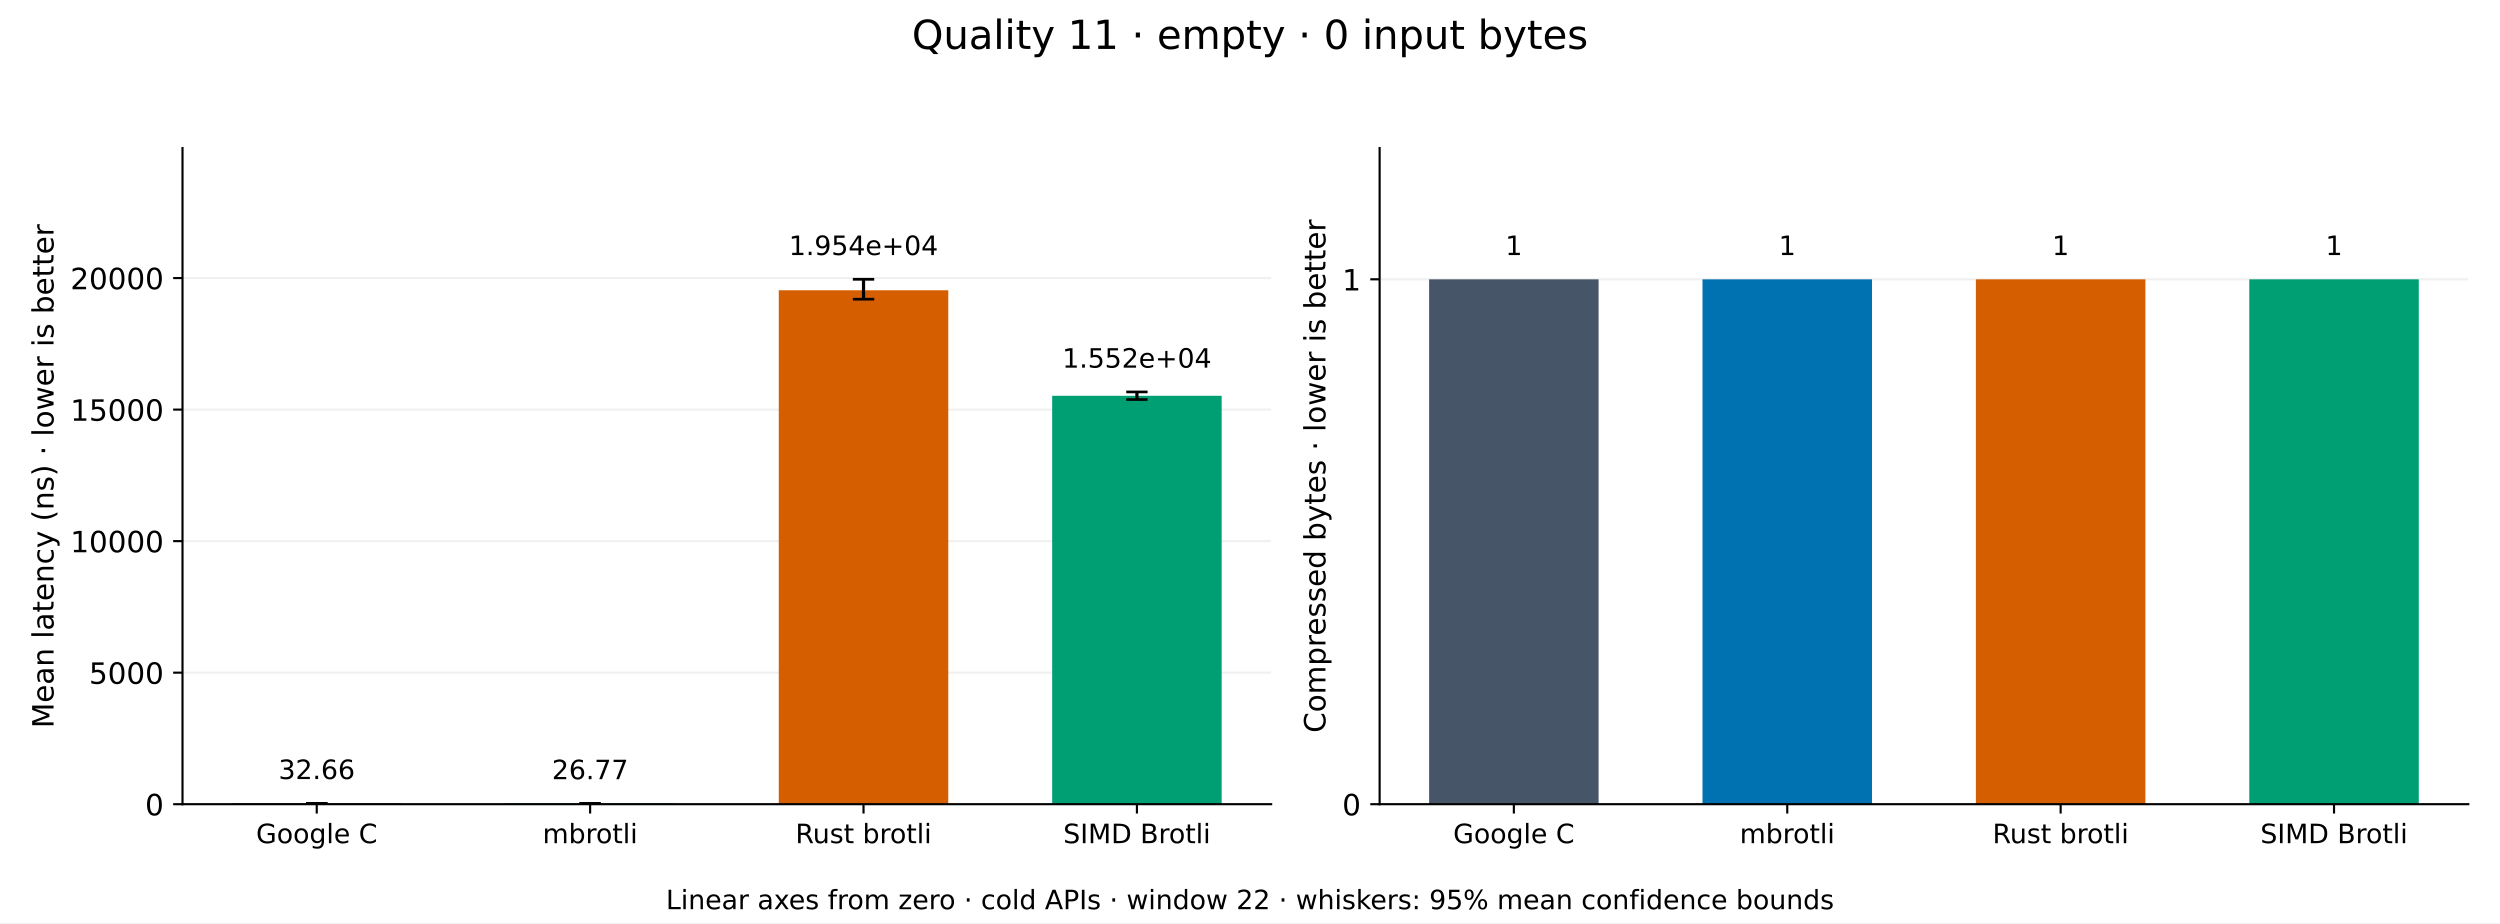
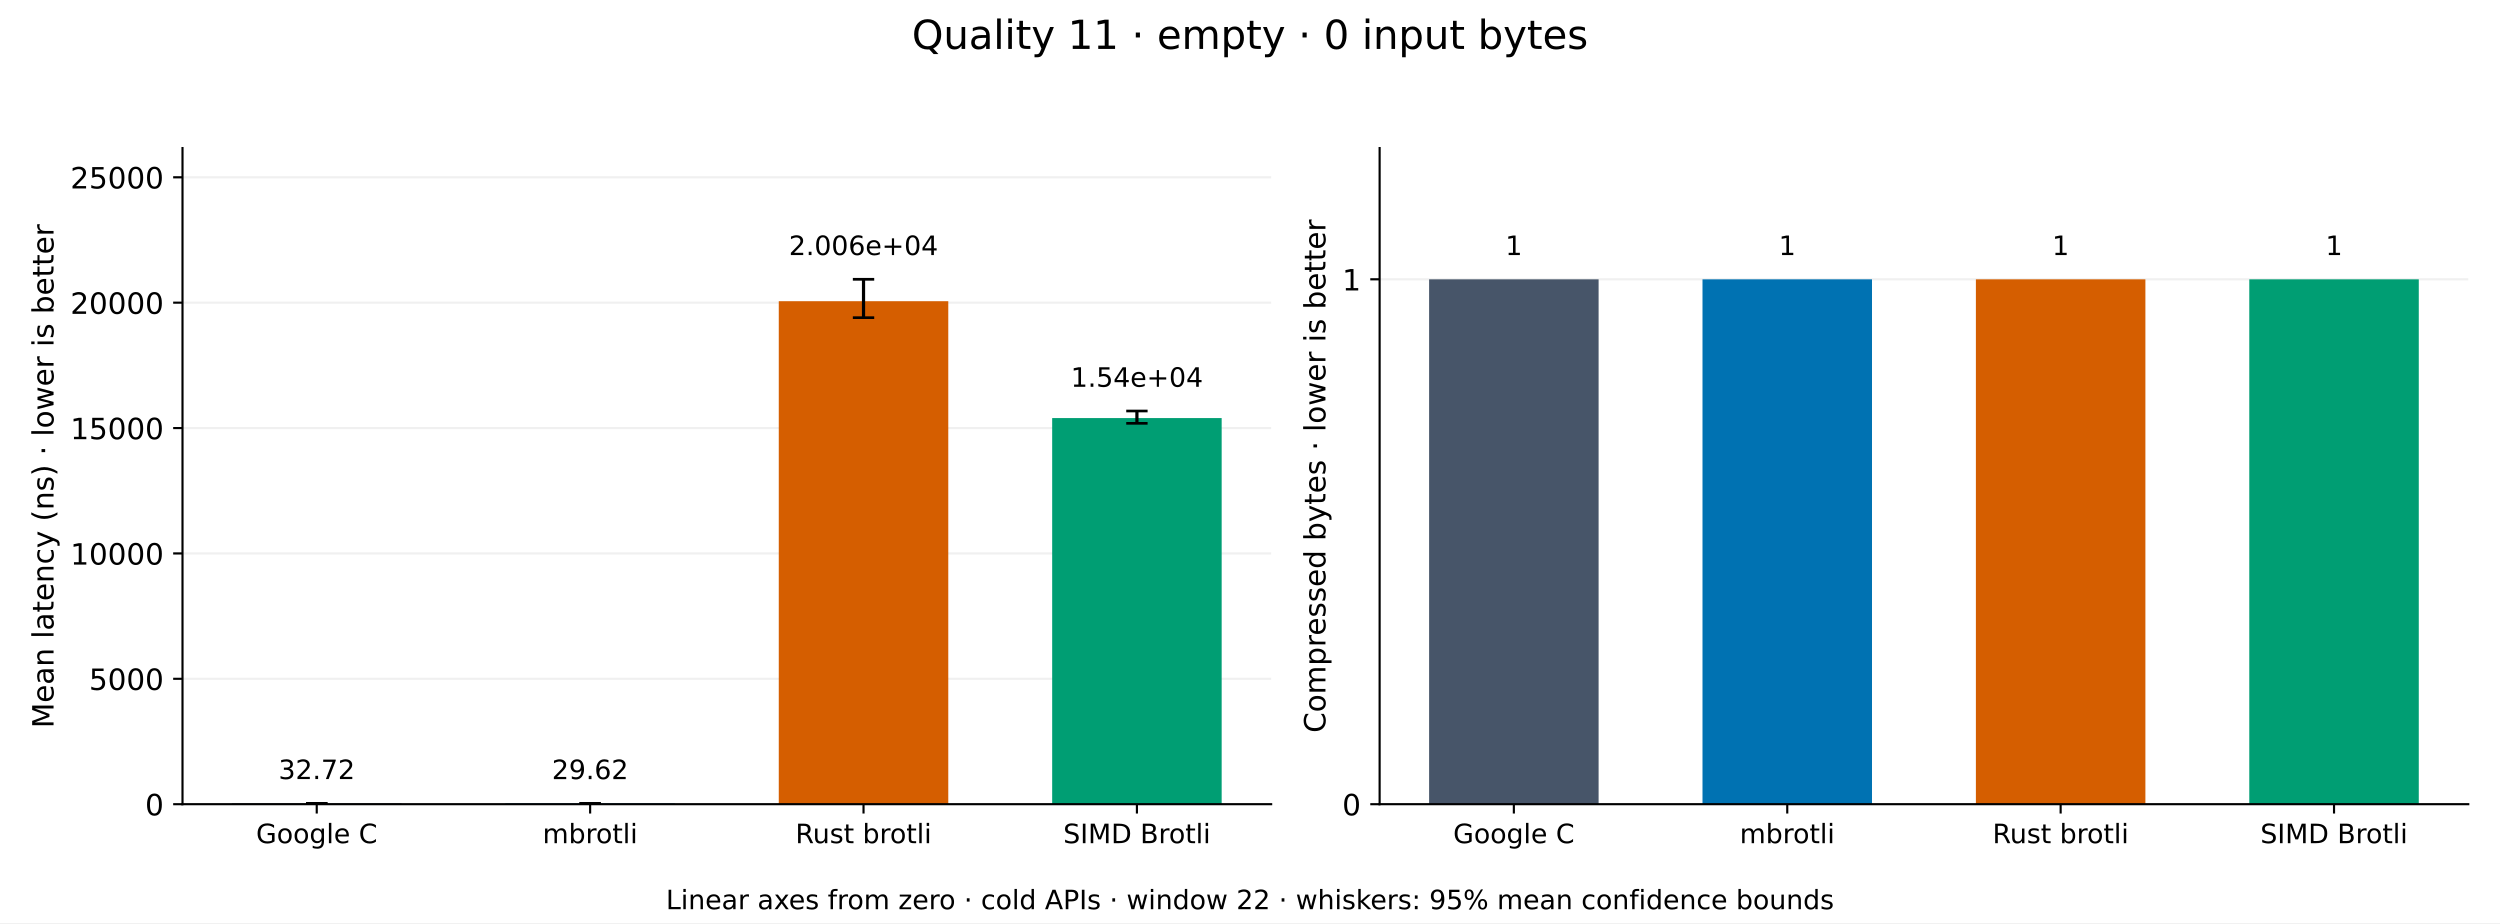
<svg xmlns="http://www.w3.org/2000/svg" xmlns:xlink="http://www.w3.org/1999/xlink" width="936pt" height="345.6pt" viewBox="0 0 936 345.6" version="1.1">
  <defs>
    <style type="text/css">*{stroke-linejoin: round; stroke-linecap: butt}</style>
  </defs>
  <g id="figure_1">
    <g id="patch_1">
      <path d="M 0 345.6 L 936 345.6 L 936 0 L 0 0 z " style="fill: #ffffff" />
    </g>
    <g id="axes_1">
      <g id="patch_2">
        <path d="M 68.33 301.088 L 475.92 301.088 L 475.92 55.44 L 68.33 55.44 z " style="fill: #ffffff" />
      </g>
      <g id="matplotlib.axis_1">
        <g id="xtick_1">
          <g id="line2d_1">
            <defs>
              <path id="m3d63aaa0ea" d="M 0 0 L 0 3.5 " style="stroke: #000000; stroke-width: 0.8" />
            </defs>
            <g>
              <use xlink:href="#m3d63aaa0ea" x="118.588" y="301.088" style="stroke: #000000; stroke-width: 0.8" />
            </g>
          </g>
          <g id="text_1">
            <text style="font-size: 10px; font-family: 'DejaVu Sans', 'Bitstream Vera Sans', 'Computer Modern Sans Serif', 'Lucida Grande', 'Verdana', 'Geneva', 'Lucid', 'Arial', 'Helvetica', 'Avant Garde', sans-serif; text-anchor: middle" x="118.588" y="315.686" transform="rotate(-0 118.5878 315.6864)">Google C</text>
          </g>
        </g>
        <g id="xtick_2">
          <g id="line2d_2">
            <g>
              <use xlink:href="#m3d63aaa0ea" x="220.946" y="301.088" style="stroke: #000000; stroke-width: 0.8" />
            </g>
          </g>
          <g id="text_2">
            <text style="font-size: 10px; font-family: 'DejaVu Sans', 'Bitstream Vera Sans', 'Computer Modern Sans Serif', 'Lucida Grande', 'Verdana', 'Geneva', 'Lucid', 'Arial', 'Helvetica', 'Avant Garde', sans-serif; text-anchor: middle" x="220.946" y="315.686" transform="rotate(-0 220.9459 315.6864)">mbrotli</text>
          </g>
        </g>
        <g id="xtick_3">
          <g id="line2d_3">
            <g>
              <use xlink:href="#m3d63aaa0ea" x="323.304" y="301.088" style="stroke: #000000; stroke-width: 0.8" />
            </g>
          </g>
          <g id="text_3">
            <text style="font-size: 10px; font-family: 'DejaVu Sans', 'Bitstream Vera Sans', 'Computer Modern Sans Serif', 'Lucida Grande', 'Verdana', 'Geneva', 'Lucid', 'Arial', 'Helvetica', 'Avant Garde', sans-serif; text-anchor: middle" x="323.304" y="315.686" transform="rotate(-0 323.3041 315.6864)">Rust brotli</text>
          </g>
        </g>
        <g id="xtick_4">
          <g id="line2d_4">
            <g>
              <use xlink:href="#m3d63aaa0ea" x="425.662" y="301.088" style="stroke: #000000; stroke-width: 0.8" />
            </g>
          </g>
          <g id="text_4">
            <text style="font-size: 10px; font-family: 'DejaVu Sans', 'Bitstream Vera Sans', 'Computer Modern Sans Serif', 'Lucida Grande', 'Verdana', 'Geneva', 'Lucid', 'Arial', 'Helvetica', 'Avant Garde', sans-serif; text-anchor: middle" x="425.662" y="315.686" transform="rotate(-0 425.6622 315.6864)">SIMD Brotli</text>
          </g>
        </g>
      </g>
      <g id="matplotlib.axis_2">
        <g id="ytick_1">
          <g id="line2d_5">
            <path d="M 68.33 301.088 L 475.92 301.088 " clip-path="url(#pfb11f768bd)" style="fill: none; stroke: #b0b0b0; stroke-opacity: 0.18; stroke-width: 0.8; stroke-linecap: square" />
          </g>
          <g id="line2d_6">
            <defs>
              <path id="mb6c034703b" d="M 0 0 L -3.5 0 " style="stroke: #000000; stroke-width: 0.8" />
            </defs>
            <g>
              <use xlink:href="#mb6c034703b" x="68.33" y="301.088" style="stroke: #000000; stroke-width: 0.8" />
            </g>
          </g>
          <g id="text_5">
            <text style="font-size: 11px; font-family: 'DejaVu Sans', 'Bitstream Vera Sans', 'Computer Modern Sans Serif', 'Lucida Grande', 'Verdana', 'Geneva', 'Lucid', 'Arial', 'Helvetica', 'Avant Garde', sans-serif; text-anchor: end" x="61.33" y="305.267" transform="rotate(-0 61.33 305.2671)">0</text>
          </g>
        </g>
        <g id="ytick_2">
          <g id="line2d_7">
-             <path d="M 68.33 251.843 L 475.92 251.843 " clip-path="url(#pfb11f768bd)" style="fill: none; stroke: #b0b0b0; stroke-opacity: 0.18; stroke-width: 0.8; stroke-linecap: square" />
+             <path d="M 68.33 254.147 L 475.92 254.147 " clip-path="url(#pfb11f768bd)" style="fill: none; stroke: #b0b0b0; stroke-opacity: 0.18; stroke-width: 0.8; stroke-linecap: square" />
          </g>
          <g id="line2d_8">
            <g>
-               <use xlink:href="#mb6c034703b" x="68.33" y="251.843" style="stroke: #000000; stroke-width: 0.8" />
+               <use xlink:href="#mb6c034703b" x="68.33" y="254.147" style="stroke: #000000; stroke-width: 0.8" />
            </g>
          </g>
          <g id="text_6">
-             <text style="font-size: 11px; font-family: 'DejaVu Sans', 'Bitstream Vera Sans', 'Computer Modern Sans Serif', 'Lucida Grande', 'Verdana', 'Geneva', 'Lucid', 'Arial', 'Helvetica', 'Avant Garde', sans-serif; text-anchor: end" x="61.33" y="256.022" transform="rotate(-0 61.33 256.0223)">5000</text>
+             <text style="font-size: 11px; font-family: 'DejaVu Sans', 'Bitstream Vera Sans', 'Computer Modern Sans Serif', 'Lucida Grande', 'Verdana', 'Geneva', 'Lucid', 'Arial', 'Helvetica', 'Avant Garde', sans-serif; text-anchor: end" x="61.33" y="258.326" transform="rotate(-0 61.33 258.326)">5000</text>
          </g>
        </g>
        <g id="ytick_3">
          <g id="line2d_9">
-             <path d="M 68.33 202.598 L 475.92 202.598 " clip-path="url(#pfb11f768bd)" style="fill: none; stroke: #b0b0b0; stroke-opacity: 0.18; stroke-width: 0.8; stroke-linecap: square" />
+             <path d="M 68.33 207.206 L 475.92 207.206 " clip-path="url(#pfb11f768bd)" style="fill: none; stroke: #b0b0b0; stroke-opacity: 0.18; stroke-width: 0.8; stroke-linecap: square" />
          </g>
          <g id="line2d_10">
            <g>
-               <use xlink:href="#mb6c034703b" x="68.33" y="202.598" style="stroke: #000000; stroke-width: 0.8" />
+               <use xlink:href="#mb6c034703b" x="68.33" y="207.206" style="stroke: #000000; stroke-width: 0.8" />
            </g>
          </g>
          <g id="text_7">
-             <text style="font-size: 11px; font-family: 'DejaVu Sans', 'Bitstream Vera Sans', 'Computer Modern Sans Serif', 'Lucida Grande', 'Verdana', 'Geneva', 'Lucid', 'Arial', 'Helvetica', 'Avant Garde', sans-serif; text-anchor: end" x="61.33" y="206.777" transform="rotate(-0 61.33 206.7774)">10000</text>
+             <text style="font-size: 11px; font-family: 'DejaVu Sans', 'Bitstream Vera Sans', 'Computer Modern Sans Serif', 'Lucida Grande', 'Verdana', 'Geneva', 'Lucid', 'Arial', 'Helvetica', 'Avant Garde', sans-serif; text-anchor: end" x="61.33" y="211.385" transform="rotate(-0 61.33 211.3848)">10000</text>
          </g>
        </g>
        <g id="ytick_4">
          <g id="line2d_11">
-             <path d="M 68.33 153.353 L 475.92 153.353 " clip-path="url(#pfb11f768bd)" style="fill: none; stroke: #b0b0b0; stroke-opacity: 0.18; stroke-width: 0.8; stroke-linecap: square" />
+             <path d="M 68.33 160.264 L 475.92 160.264 " clip-path="url(#pfb11f768bd)" style="fill: none; stroke: #b0b0b0; stroke-opacity: 0.18; stroke-width: 0.8; stroke-linecap: square" />
          </g>
          <g id="line2d_12">
            <g>
-               <use xlink:href="#mb6c034703b" x="68.33" y="153.353" style="stroke: #000000; stroke-width: 0.8" />
+               <use xlink:href="#mb6c034703b" x="68.33" y="160.264" style="stroke: #000000; stroke-width: 0.8" />
            </g>
          </g>
          <g id="text_8">
-             <text style="font-size: 11px; font-family: 'DejaVu Sans', 'Bitstream Vera Sans', 'Computer Modern Sans Serif', 'Lucida Grande', 'Verdana', 'Geneva', 'Lucid', 'Arial', 'Helvetica', 'Avant Garde', sans-serif; text-anchor: end" x="61.33" y="157.533" transform="rotate(-0 61.33 157.5326)">15000</text>
+             <text style="font-size: 11px; font-family: 'DejaVu Sans', 'Bitstream Vera Sans', 'Computer Modern Sans Serif', 'Lucida Grande', 'Verdana', 'Geneva', 'Lucid', 'Arial', 'Helvetica', 'Avant Garde', sans-serif; text-anchor: end" x="61.33" y="164.444" transform="rotate(-0 61.33 164.4436)">15000</text>
          </g>
        </g>
        <g id="ytick_5">
          <g id="line2d_13">
-             <path d="M 68.33 104.109 L 475.92 104.109 " clip-path="url(#pfb11f768bd)" style="fill: none; stroke: #b0b0b0; stroke-opacity: 0.18; stroke-width: 0.8; stroke-linecap: square" />
+             <path d="M 68.33 113.323 L 475.92 113.323 " clip-path="url(#pfb11f768bd)" style="fill: none; stroke: #b0b0b0; stroke-opacity: 0.18; stroke-width: 0.8; stroke-linecap: square" />
          </g>
          <g id="line2d_14">
            <g>
-               <use xlink:href="#mb6c034703b" x="68.33" y="104.109" style="stroke: #000000; stroke-width: 0.8" />
+               <use xlink:href="#mb6c034703b" x="68.33" y="113.323" style="stroke: #000000; stroke-width: 0.8" />
            </g>
          </g>
          <g id="text_9">
-             <text style="font-size: 11px; font-family: 'DejaVu Sans', 'Bitstream Vera Sans', 'Computer Modern Sans Serif', 'Lucida Grande', 'Verdana', 'Geneva', 'Lucid', 'Arial', 'Helvetica', 'Avant Garde', sans-serif; text-anchor: end" x="61.33" y="108.288" transform="rotate(-0 61.33 108.2877)">20000</text>
-           </g>
-         </g>
-         <g id="text_10">
+             <text style="font-size: 11px; font-family: 'DejaVu Sans', 'Bitstream Vera Sans', 'Computer Modern Sans Serif', 'Lucida Grande', 'Verdana', 'Geneva', 'Lucid', 'Arial', 'Helvetica', 'Avant Garde', sans-serif; text-anchor: end" x="61.33" y="117.502" transform="rotate(-0 61.33 117.5025)">20000</text>
+           </g>
+         </g>
+         <g id="ytick_6">
+           <g id="line2d_15">
+             <path d="M 68.33 66.382 L 475.92 66.382 " clip-path="url(#pfb11f768bd)" style="fill: none; stroke: #b0b0b0; stroke-opacity: 0.18; stroke-width: 0.8; stroke-linecap: square" />
+           </g>
+           <g id="line2d_16">
+             <g>
+               <use xlink:href="#mb6c034703b" x="68.33" y="66.382" style="stroke: #000000; stroke-width: 0.8" />
+             </g>
+           </g>
+           <g id="text_10">
+             <text style="font-size: 11px; font-family: 'DejaVu Sans', 'Bitstream Vera Sans', 'Computer Modern Sans Serif', 'Lucida Grande', 'Verdana', 'Geneva', 'Lucid', 'Arial', 'Helvetica', 'Avant Garde', sans-serif; text-anchor: end" x="61.33" y="70.561" transform="rotate(-0 61.33 70.56129)">25000</text>
+           </g>
+         </g>
+         <g id="text_11">
          <text style="font-size: 11px; font-family: 'DejaVu Sans', 'Bitstream Vera Sans', 'Computer Modern Sans Serif', 'Lucida Grande', 'Verdana', 'Geneva', 'Lucid', 'Arial', 'Helvetica', 'Avant Garde', sans-serif; text-anchor: middle" x="20.049" y="178.264" transform="rotate(-90 20.04859 178.264)">Mean latency (ns) · lower is better</text>
        </g>
      </g>
      <g id="patch_3">
-         <path d="M 86.857 301.088 L 150.319 301.088 L 150.319 300.766 L 86.857 300.766 z " clip-path="url(#pfb11f768bd)" style="fill: #475569" />
+         <path d="M 86.857 301.088 L 150.319 301.088 L 150.319 300.781 L 86.857 300.781 z " clip-path="url(#pfb11f768bd)" style="fill: #475569" />
      </g>
      <g id="patch_4">
-         <path d="M 189.215 301.088 L 252.677 301.088 L 252.677 300.824 L 189.215 300.824 z " clip-path="url(#pfb11f768bd)" style="fill: #0072b2" />
+         <path d="M 189.215 301.088 L 252.677 301.088 L 252.677 300.81 L 189.215 300.81 z " clip-path="url(#pfb11f768bd)" style="fill: #0072b2" />
      </g>
      <g id="patch_5">
-         <path d="M 291.573 301.088 L 355.035 301.088 L 355.035 108.665 L 291.573 108.665 z " clip-path="url(#pfb11f768bd)" style="fill: #d55e00" />
+         <path d="M 291.573 301.088 L 355.035 301.088 L 355.035 112.78 L 291.573 112.78 z " clip-path="url(#pfb11f768bd)" style="fill: #d55e00" />
      </g>
      <g id="patch_6">
-         <path d="M 393.931 301.088 L 457.393 301.088 L 457.393 148.191 L 393.931 148.191 z " clip-path="url(#pfb11f768bd)" style="fill: #009e73" />
+         <path d="M 393.931 301.088 L 457.393 301.088 L 457.393 156.533 L 393.931 156.533 z " clip-path="url(#pfb11f768bd)" style="fill: #009e73" />
      </g>
      <g id="LineCollection_1">
-         <path d="M 118.588 300.774 L 118.588 300.758 " clip-path="url(#pfb11f768bd)" style="fill: none; stroke: #000000; stroke-width: 1.2" />
-         <path d="M 220.946 300.828 L 220.946 300.82 " clip-path="url(#pfb11f768bd)" style="fill: none; stroke: #000000; stroke-width: 1.2" />
-         <path d="M 323.304 112.032 L 323.304 104.57 " clip-path="url(#pfb11f768bd)" style="fill: none; stroke: #000000; stroke-width: 1.2" />
-         <path d="M 425.662 149.574 L 425.662 146.733 " clip-path="url(#pfb11f768bd)" style="fill: none; stroke: #000000; stroke-width: 1.2" />
-       </g>
-       <g id="line2d_15">
+         <path d="M 118.588 300.788 L 118.588 300.773 " clip-path="url(#pfb11f768bd)" style="fill: none; stroke: #000000; stroke-width: 1.2" />
+         <path d="M 220.946 300.831 L 220.946 300.784 " clip-path="url(#pfb11f768bd)" style="fill: none; stroke: #000000; stroke-width: 1.2" />
+         <path d="M 323.304 118.943 L 323.304 104.57 " clip-path="url(#pfb11f768bd)" style="fill: none; stroke: #000000; stroke-width: 1.2" />
+         <path d="M 425.662 158.495 L 425.662 153.888 " clip-path="url(#pfb11f768bd)" style="fill: none; stroke: #000000; stroke-width: 1.2" />
+       </g>
+       <g id="line2d_17">
        <defs>
          <path id="ma4d3aa00d3" d="M 4 0 L -4 -0 " style="stroke: #000000" />
        </defs>
        <g clip-path="url(#pfb11f768bd)">
-           <use xlink:href="#ma4d3aa00d3" x="118.588" y="300.774" style="fill: #1f77b4; stroke: #000000" />
-           <use xlink:href="#ma4d3aa00d3" x="220.946" y="300.828" style="fill: #1f77b4; stroke: #000000" />
-           <use xlink:href="#ma4d3aa00d3" x="323.304" y="112.032" style="fill: #1f77b4; stroke: #000000" />
-           <use xlink:href="#ma4d3aa00d3" x="425.662" y="149.574" style="fill: #1f77b4; stroke: #000000" />
-         </g>
-       </g>
-       <g id="line2d_16">
+           <use xlink:href="#ma4d3aa00d3" x="118.588" y="300.788" style="fill: #1f77b4; stroke: #000000" />
+           <use xlink:href="#ma4d3aa00d3" x="220.946" y="300.831" style="fill: #1f77b4; stroke: #000000" />
+           <use xlink:href="#ma4d3aa00d3" x="323.304" y="118.943" style="fill: #1f77b4; stroke: #000000" />
+           <use xlink:href="#ma4d3aa00d3" x="425.662" y="158.495" style="fill: #1f77b4; stroke: #000000" />
+         </g>
+       </g>
+       <g id="line2d_18">
        <g clip-path="url(#pfb11f768bd)">
-           <use xlink:href="#ma4d3aa00d3" x="118.588" y="300.758" style="fill: #1f77b4; stroke: #000000" />
-           <use xlink:href="#ma4d3aa00d3" x="220.946" y="300.82" style="fill: #1f77b4; stroke: #000000" />
+           <use xlink:href="#ma4d3aa00d3" x="118.588" y="300.773" style="fill: #1f77b4; stroke: #000000" />
+           <use xlink:href="#ma4d3aa00d3" x="220.946" y="300.784" style="fill: #1f77b4; stroke: #000000" />
          <use xlink:href="#ma4d3aa00d3" x="323.304" y="104.57" style="fill: #1f77b4; stroke: #000000" />
-           <use xlink:href="#ma4d3aa00d3" x="425.662" y="146.733" style="fill: #1f77b4; stroke: #000000" />
+           <use xlink:href="#ma4d3aa00d3" x="425.662" y="153.888" style="fill: #1f77b4; stroke: #000000" />
        </g>
      </g>
      <g id="patch_7">
        <path d="M 68.33 301.088 L 68.33 55.44 " style="fill: none; stroke: #000000; stroke-width: 0.8; stroke-linejoin: miter; stroke-linecap: square" />
      </g>
      <g id="patch_8">
        <path d="M 68.33 301.088 L 475.92 301.088 " style="fill: none; stroke: #000000; stroke-width: 0.8; stroke-linejoin: miter; stroke-linecap: square" />
      </g>
-       <g id="text_11">
+       <g id="text_12">
        <g id="patch_9">
-           <path d="M 103.274 294.758 L 133.902 294.758 L 133.902 283.08 L 103.274 283.08 z " style="fill: #ffffff; opacity: 0.9" />
-         </g>
-         <text style="font-size: 10px; font-family: 'DejaVu Sans', 'Bitstream Vera Sans', 'Computer Modern Sans Serif', 'Lucida Grande', 'Verdana', 'Geneva', 'Lucid', 'Arial', 'Helvetica', 'Avant Garde', sans-serif; text-anchor: middle" x="118.588" y="291.678" transform="rotate(-0 118.5878 291.6782)">32.66</text>
-       </g>
-       <g id="text_12">
+           <path d="M 103.274 294.773 L 133.902 294.773 L 133.902 283.095 L 103.274 283.095 z " style="fill: #ffffff; opacity: 0.9" />
+         </g>
+         <text style="font-size: 10px; font-family: 'DejaVu Sans', 'Bitstream Vera Sans', 'Computer Modern Sans Serif', 'Lucida Grande', 'Verdana', 'Geneva', 'Lucid', 'Arial', 'Helvetica', 'Avant Garde', sans-serif; text-anchor: middle" x="118.588" y="291.693" transform="rotate(-0 118.5878 291.6932)">32.72</text>
+       </g>
+       <g id="text_13">
        <g id="patch_10">
-           <path d="M 205.632 294.82 L 236.26 294.82 L 236.26 283.141 L 205.632 283.141 z " style="fill: #ffffff; opacity: 0.9" />
-         </g>
-         <text style="font-size: 10px; font-family: 'DejaVu Sans', 'Bitstream Vera Sans', 'Computer Modern Sans Serif', 'Lucida Grande', 'Verdana', 'Geneva', 'Lucid', 'Arial', 'Helvetica', 'Avant Garde', sans-serif; text-anchor: middle" x="220.946" y="291.74" transform="rotate(-0 220.9459 291.7399)">26.77</text>
-       </g>
-       <g id="text_13">
+           <path d="M 205.632 294.784 L 236.26 294.784 L 236.26 283.106 L 205.632 283.106 z " style="fill: #ffffff; opacity: 0.9" />
+         </g>
+         <text style="font-size: 10px; font-family: 'DejaVu Sans', 'Bitstream Vera Sans', 'Computer Modern Sans Serif', 'Lucida Grande', 'Verdana', 'Geneva', 'Lucid', 'Arial', 'Helvetica', 'Avant Garde', sans-serif; text-anchor: middle" x="220.946" y="291.705" transform="rotate(-0 220.9459 291.7046)">29.62</text>
+       </g>
+       <g id="text_14">
        <g id="patch_11">
          <path d="M 294.361 98.57 L 352.247 98.57 L 352.247 86.891 L 294.361 86.891 z " style="fill: #ffffff; opacity: 0.9" />
        </g>
-         <text style="font-size: 10px; font-family: 'DejaVu Sans', 'Bitstream Vera Sans', 'Computer Modern Sans Serif', 'Lucida Grande', 'Verdana', 'Geneva', 'Lucid', 'Arial', 'Helvetica', 'Avant Garde', sans-serif; text-anchor: middle" x="323.304" y="95.49" transform="rotate(-0 323.3041 95.48991)">1.954e+04</text>
-       </g>
-       <g id="text_14">
+         <text style="font-size: 10px; font-family: 'DejaVu Sans', 'Bitstream Vera Sans', 'Computer Modern Sans Serif', 'Lucida Grande', 'Verdana', 'Geneva', 'Lucid', 'Arial', 'Helvetica', 'Avant Garde', sans-serif; text-anchor: middle" x="323.304" y="95.49" transform="rotate(-0 323.3041 95.48991)">2.006e+04</text>
+       </g>
+       <g id="text_15">
        <g id="patch_12">
-           <path d="M 396.719 140.733 L 454.605 140.733 L 454.605 129.055 L 396.719 129.055 z " style="fill: #ffffff; opacity: 0.9" />
-         </g>
-         <text style="font-size: 10px; font-family: 'DejaVu Sans', 'Bitstream Vera Sans', 'Computer Modern Sans Serif', 'Lucida Grande', 'Verdana', 'Geneva', 'Lucid', 'Arial', 'Helvetica', 'Avant Garde', sans-serif; text-anchor: middle" x="425.662" y="137.654" transform="rotate(-0 425.6622 137.6535)">1.552e+04</text>
+           <path d="M 399.9 147.888 L 451.424 147.888 L 451.424 136.21 L 399.9 136.21 z " style="fill: #ffffff; opacity: 0.9" />
+         </g>
+         <text style="font-size: 10px; font-family: 'DejaVu Sans', 'Bitstream Vera Sans', 'Computer Modern Sans Serif', 'Lucida Grande', 'Verdana', 'Geneva', 'Lucid', 'Arial', 'Helvetica', 'Avant Garde', sans-serif; text-anchor: middle" x="425.662" y="144.809" transform="rotate(-0 425.6622 144.8085)">1.54e+04</text>
      </g>
    </g>
    <g id="axes_2">
      <g id="patch_13">
        <path d="M 516.53 301.088 L 924.12 301.088 L 924.12 55.44 L 516.53 55.44 z " style="fill: #ffffff" />
      </g>
      <g id="matplotlib.axis_3">
        <g id="xtick_5">
-           <g id="line2d_17">
+           <g id="line2d_19">
            <g>
              <use xlink:href="#m3d63aaa0ea" x="566.788" y="301.088" style="stroke: #000000; stroke-width: 0.8" />
            </g>
          </g>
-           <g id="text_15">
+           <g id="text_16">
            <text style="font-size: 10px; font-family: 'DejaVu Sans', 'Bitstream Vera Sans', 'Computer Modern Sans Serif', 'Lucida Grande', 'Verdana', 'Geneva', 'Lucid', 'Arial', 'Helvetica', 'Avant Garde', sans-serif; text-anchor: middle" x="566.788" y="315.686" transform="rotate(-0 566.7878 315.6864)">Google C</text>
          </g>
        </g>
        <g id="xtick_6">
-           <g id="line2d_18">
+           <g id="line2d_20">
            <g>
              <use xlink:href="#m3d63aaa0ea" x="669.146" y="301.088" style="stroke: #000000; stroke-width: 0.8" />
            </g>
          </g>
-           <g id="text_16">
+           <g id="text_17">
            <text style="font-size: 10px; font-family: 'DejaVu Sans', 'Bitstream Vera Sans', 'Computer Modern Sans Serif', 'Lucida Grande', 'Verdana', 'Geneva', 'Lucid', 'Arial', 'Helvetica', 'Avant Garde', sans-serif; text-anchor: middle" x="669.146" y="315.686" transform="rotate(-0 669.1459 315.6864)">mbrotli</text>
          </g>
        </g>
        <g id="xtick_7">
-           <g id="line2d_19">
+           <g id="line2d_21">
            <g>
              <use xlink:href="#m3d63aaa0ea" x="771.504" y="301.088" style="stroke: #000000; stroke-width: 0.8" />
            </g>
          </g>
-           <g id="text_17">
+           <g id="text_18">
            <text style="font-size: 10px; font-family: 'DejaVu Sans', 'Bitstream Vera Sans', 'Computer Modern Sans Serif', 'Lucida Grande', 'Verdana', 'Geneva', 'Lucid', 'Arial', 'Helvetica', 'Avant Garde', sans-serif; text-anchor: middle" x="771.504" y="315.686" transform="rotate(-0 771.5041 315.6864)">Rust brotli</text>
          </g>
        </g>
        <g id="xtick_8">
-           <g id="line2d_20">
+           <g id="line2d_22">
            <g>
              <use xlink:href="#m3d63aaa0ea" x="873.862" y="301.088" style="stroke: #000000; stroke-width: 0.8" />
            </g>
          </g>
-           <g id="text_18">
+           <g id="text_19">
            <text style="font-size: 10px; font-family: 'DejaVu Sans', 'Bitstream Vera Sans', 'Computer Modern Sans Serif', 'Lucida Grande', 'Verdana', 'Geneva', 'Lucid', 'Arial', 'Helvetica', 'Avant Garde', sans-serif; text-anchor: middle" x="873.862" y="315.686" transform="rotate(-0 873.8622 315.6864)">SIMD Brotli</text>
          </g>
        </g>
      </g>
      <g id="matplotlib.axis_4">
-         <g id="ytick_6">
-           <g id="line2d_21">
-             <path d="M 516.53 301.088 L 924.12 301.088 " clip-path="url(#pd983b59cca)" style="fill: none; stroke: #b0b0b0; stroke-opacity: 0.18; stroke-width: 0.8; stroke-linecap: square" />
-           </g>
-           <g id="line2d_22">
-             <g>
-               <use xlink:href="#mb6c034703b" x="516.53" y="301.088" style="stroke: #000000; stroke-width: 0.8" />
-             </g>
-           </g>
-           <g id="text_19">
-             <text style="font-size: 11px; font-family: 'DejaVu Sans', 'Bitstream Vera Sans', 'Computer Modern Sans Serif', 'Lucida Grande', 'Verdana', 'Geneva', 'Lucid', 'Arial', 'Helvetica', 'Avant Garde', sans-serif; text-anchor: end" x="509.53" y="305.267" transform="rotate(-0 509.53 305.2671)">0</text>
-           </g>
-         </g>
        <g id="ytick_7">
          <g id="line2d_23">
+             <path d="M 516.53 301.088 L 924.12 301.088 " clip-path="url(#pd983b59cca)" style="fill: none; stroke: #b0b0b0; stroke-opacity: 0.18; stroke-width: 0.8; stroke-linecap: square" />
+           </g>
+           <g id="line2d_24">
+             <g>
+               <use xlink:href="#mb6c034703b" x="516.53" y="301.088" style="stroke: #000000; stroke-width: 0.8" />
+             </g>
+           </g>
+           <g id="text_20">
+             <text style="font-size: 11px; font-family: 'DejaVu Sans', 'Bitstream Vera Sans', 'Computer Modern Sans Serif', 'Lucida Grande', 'Verdana', 'Geneva', 'Lucid', 'Arial', 'Helvetica', 'Avant Garde', sans-serif; text-anchor: end" x="509.53" y="305.267" transform="rotate(-0 509.53 305.2671)">0</text>
+           </g>
+         </g>
+         <g id="ytick_8">
+           <g id="line2d_25">
            <path d="M 516.53 104.57 L 924.12 104.57 " clip-path="url(#pd983b59cca)" style="fill: none; stroke: #b0b0b0; stroke-opacity: 0.18; stroke-width: 0.8; stroke-linecap: square" />
          </g>
-           <g id="line2d_24">
+           <g id="line2d_26">
            <g>
              <use xlink:href="#mb6c034703b" x="516.53" y="104.57" style="stroke: #000000; stroke-width: 0.8" />
            </g>
          </g>
-           <g id="text_20">
+           <g id="text_21">
            <text style="font-size: 11px; font-family: 'DejaVu Sans', 'Bitstream Vera Sans', 'Computer Modern Sans Serif', 'Lucida Grande', 'Verdana', 'Geneva', 'Lucid', 'Arial', 'Helvetica', 'Avant Garde', sans-serif; text-anchor: end" x="509.53" y="108.749" transform="rotate(-0 509.53 108.7487)">1</text>
          </g>
        </g>
-         <g id="text_21">
+         <g id="text_22">
          <text style="font-size: 11px; font-family: 'DejaVu Sans', 'Bitstream Vera Sans', 'Computer Modern Sans Serif', 'Lucida Grande', 'Verdana', 'Geneva', 'Lucid', 'Arial', 'Helvetica', 'Avant Garde', sans-serif; text-anchor: middle" x="496.244" y="178.264" transform="rotate(-90 496.2436 178.264)">Compressed bytes · lower is better</text>
        </g>
      </g>
      <g id="patch_14">
        <path d="M 535.057 301.088 L 598.519 301.088 L 598.519 104.57 L 535.057 104.57 z " clip-path="url(#pd983b59cca)" style="fill: #475569" />
      </g>
      <g id="patch_15">
        <path d="M 637.415 301.088 L 700.877 301.088 L 700.877 104.57 L 637.415 104.57 z " clip-path="url(#pd983b59cca)" style="fill: #0072b2" />
      </g>
      <g id="patch_16">
        <path d="M 739.773 301.088 L 803.235 301.088 L 803.235 104.57 L 739.773 104.57 z " clip-path="url(#pd983b59cca)" style="fill: #d55e00" />
      </g>
      <g id="patch_17">
        <path d="M 842.131 301.088 L 905.593 301.088 L 905.593 104.57 L 842.131 104.57 z " clip-path="url(#pd983b59cca)" style="fill: #009e73" />
      </g>
      <g id="patch_18">
        <path d="M 516.53 301.088 L 516.53 55.44 " style="fill: none; stroke: #000000; stroke-width: 0.8; stroke-linejoin: miter; stroke-linecap: square" />
      </g>
      <g id="patch_19">
        <path d="M 516.53 301.088 L 924.12 301.088 " style="fill: none; stroke: #000000; stroke-width: 0.8; stroke-linejoin: miter; stroke-linecap: square" />
      </g>
-       <g id="text_22">
+       <g id="text_23">
        <g id="patch_20">
          <path d="M 562.607 98.57 L 570.969 98.57 L 570.969 86.891 L 562.607 86.891 z " style="fill: #ffffff; opacity: 0.9" />
        </g>
        <text style="font-size: 10px; font-family: 'DejaVu Sans', 'Bitstream Vera Sans', 'Computer Modern Sans Serif', 'Lucida Grande', 'Verdana', 'Geneva', 'Lucid', 'Arial', 'Helvetica', 'Avant Garde', sans-serif; text-anchor: middle" x="566.788" y="95.49" transform="rotate(-0 566.7878 95.48991)">1</text>
      </g>
-       <g id="text_23">
+       <g id="text_24">
        <g id="patch_21">
          <path d="M 664.965 98.57 L 673.327 98.57 L 673.327 86.891 L 664.965 86.891 z " style="fill: #ffffff; opacity: 0.9" />
        </g>
        <text style="font-size: 10px; font-family: 'DejaVu Sans', 'Bitstream Vera Sans', 'Computer Modern Sans Serif', 'Lucida Grande', 'Verdana', 'Geneva', 'Lucid', 'Arial', 'Helvetica', 'Avant Garde', sans-serif; text-anchor: middle" x="669.146" y="95.49" transform="rotate(-0 669.1459 95.48991)">1</text>
      </g>
-       <g id="text_24">
+       <g id="text_25">
        <g id="patch_22">
          <path d="M 767.323 98.57 L 775.685 98.57 L 775.685 86.891 L 767.323 86.891 z " style="fill: #ffffff; opacity: 0.9" />
        </g>
        <text style="font-size: 10px; font-family: 'DejaVu Sans', 'Bitstream Vera Sans', 'Computer Modern Sans Serif', 'Lucida Grande', 'Verdana', 'Geneva', 'Lucid', 'Arial', 'Helvetica', 'Avant Garde', sans-serif; text-anchor: middle" x="771.504" y="95.49" transform="rotate(-0 771.5041 95.48991)">1</text>
      </g>
-       <g id="text_25">
+       <g id="text_26">
        <g id="patch_23">
          <path d="M 869.681 98.57 L 878.043 98.57 L 878.043 86.891 L 869.681 86.891 z " style="fill: #ffffff; opacity: 0.9" />
        </g>
        <text style="font-size: 10px; font-family: 'DejaVu Sans', 'Bitstream Vera Sans', 'Computer Modern Sans Serif', 'Lucida Grande', 'Verdana', 'Geneva', 'Lucid', 'Arial', 'Helvetica', 'Avant Garde', sans-serif; text-anchor: middle" x="873.862" y="95.49" transform="rotate(-0 873.8622 95.48991)">1</text>
      </g>
    </g>
-     <g id="text_26">
+     <g id="text_27">
      <text style="font-size: 15px; font-family: 'DejaVu Sans', 'Bitstream Vera Sans', 'Computer Modern Sans Serif', 'Lucida Grande', 'Verdana', 'Geneva', 'Lucid', 'Arial', 'Helvetica', 'Avant Garde', sans-serif; text-anchor: middle" x="468" y="18.31" transform="rotate(-0 468 18.30966)">Quality 11 · empty · 0 input bytes</text>
    </g>
-     <g id="text_27">
+     <g id="text_28">
      <text style="font-size: 10px; font-family: 'DejaVu Sans', 'Bitstream Vera Sans', 'Computer Modern Sans Serif', 'Lucida Grande', 'Verdana', 'Geneva', 'Lucid', 'Arial', 'Helvetica', 'Avant Garde', sans-serif; text-anchor: middle" x="468" y="340.416" transform="rotate(-0 468 340.416)">Linear axes from zero · cold APIs · window 22 · whiskers: 95% mean confidence bounds</text>
    </g>
  </g>
  <defs>
    <clipPath id="pfb11f768bd">
      <rect x="68.33" y="55.44" width="407.59" height="245.648" />
    </clipPath>
    <clipPath id="pd983b59cca">
      <rect x="516.53" y="55.44" width="407.59" height="245.648" />
    </clipPath>
  </defs>
</svg>
